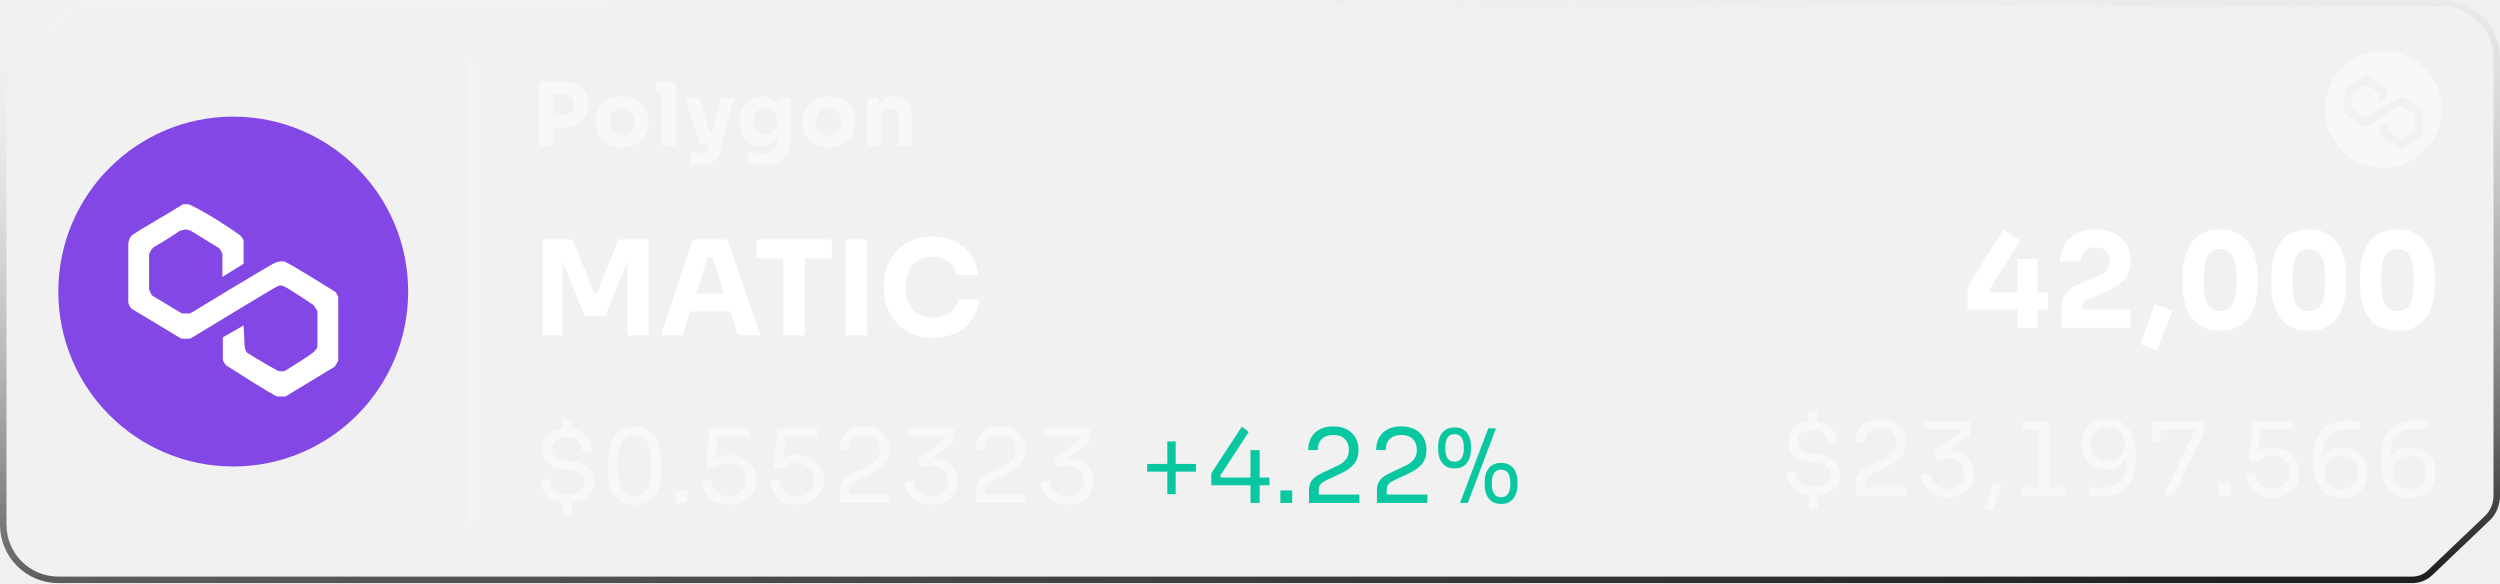
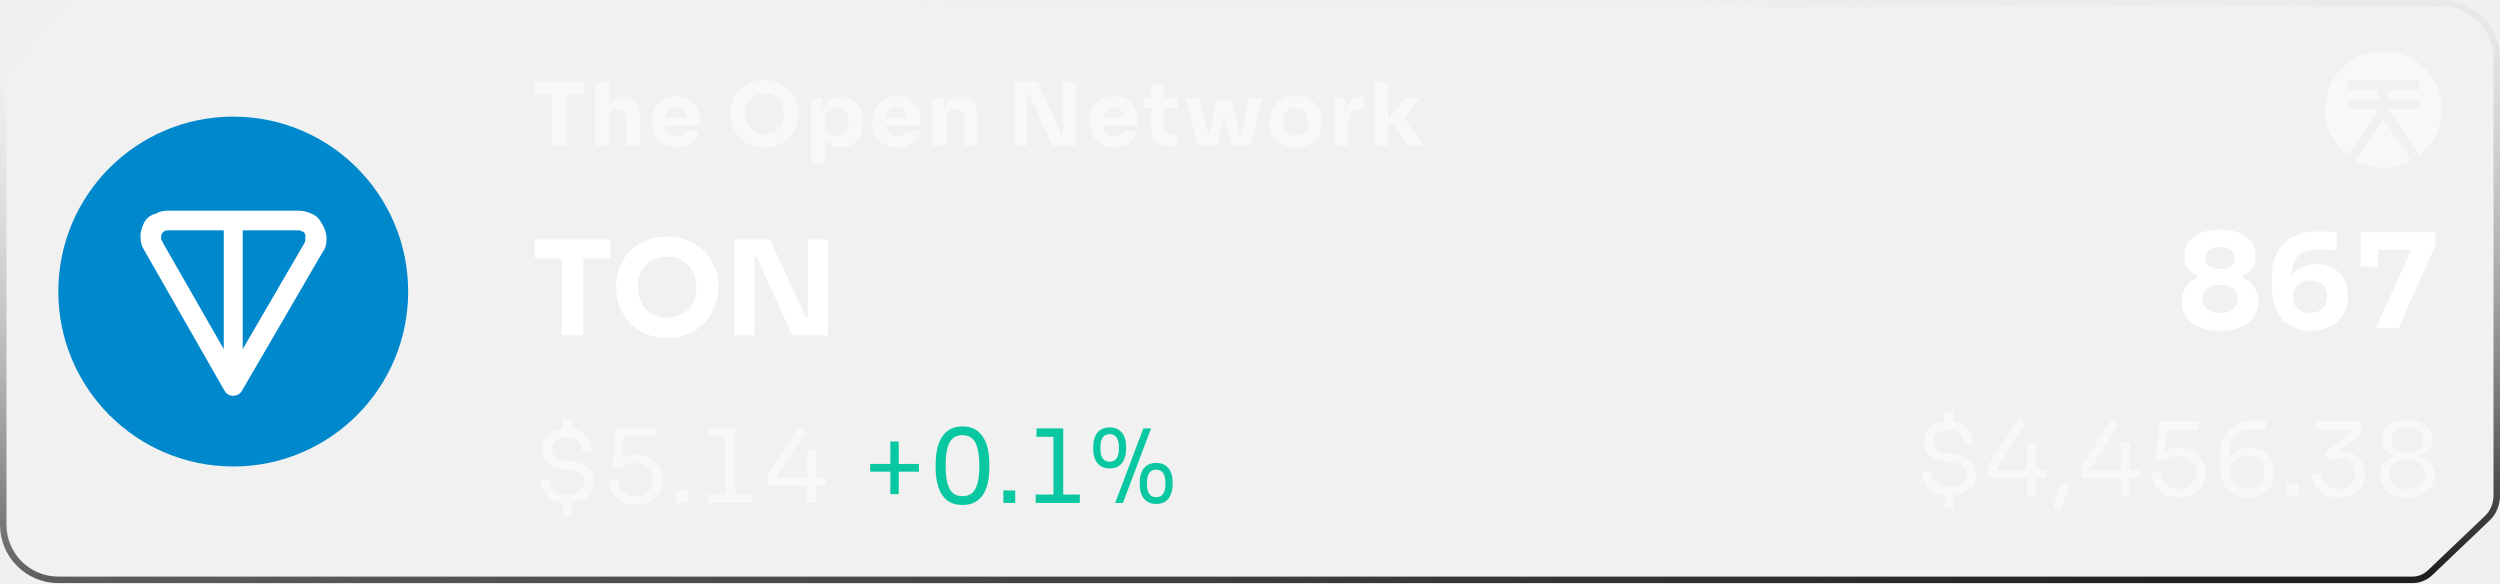
- <svg xmlns="http://www.w3.org/2000/svg" width="343" height="80" fill="none">
-   <path fill="#fff" fill-opacity=".08" stroke="url(#a)" stroke-width=".892" d="M12 .446h323A7.554 7.554 0 0 1 342.554 8v60c0 1.189-.472 2.311-1.281 3.082l-7.841 7.474a3.52 3.52 0 0 1-2.432.998H8A7.554 7.554 0 0 1 .446 72V12c0-1.189.472-2.311 1.28-3.082l7.842-7.474A3.52 3.52 0 0 1 12 .446Z" />
-   <path fill="#fff" fill-rule="evenodd" d="M335 15a8 8 0 1 1-16 0 8 8 0 0 1 16 0m-8.549-.886 1.076-.677v-1.232s-.125-.207-.175-.247c-.366-.284-1.772-1.228-2.579-1.601l-.052-.008c-.047-.007-.107-.016-.124-.016a.5.5 0 0 0-.093.01q-.031.008-.083.014c-.36.234-.822.513-1.268.783-.523.316-1.024.619-1.311.818a.77.77 0 0 0-.175.493v2.957q0 .184.175.37l2.501 1.54s.028.015.178.015.31-.016.31-.016 4.258-2.649 4.415-2.71c.155-.06.17-.055.325-.002l.008.002c.162.055 1.517.986 1.517.986l.182.307v1.787c0 .117-.053.178-.13.268l-.012.014c-.092.149-1.487 1.019-1.487 1.019a.52.52 0 0 1-.403-.001s-.951-.533-1.543-.93c-.117-.124-.126-.37-.126-.37l-.05-1.047-1.054.616v1.17s.058.185.173.294.002 0 .002 0 2.441 1.608 2.598 1.612c.102.002.176.001.26 0h.15l2.502-1.55.175-.294V15.16l-.117-.246s-2.468-1.587-2.637-1.602c-.17-.014-.235 0-.411.049-.175.049-4.358 2.655-4.358 2.655h-.417l-1.496-.917s-.058-.062-.117-.185c-.058-.123-.058-.185-.058-.185v-1.786l.117-.247.117-.123s.753-.443 1.348-.862c.023 0 .085-.015.147-.03a1 1 0 0 1 .146-.032c.023 0 .07.016.117.031.047.016.095.03.117.03l1.466.925s.152.206.154.36z" clip-rule="evenodd" opacity=".5" />
-   <path fill="#fff" d="M269.942 42.48v-3.078l4.932-7.92 2.286 1.494-4.212 6.786.252.378h7.812v2.34zM276.8 45v-9.468h2.736V45zm6.026-.018v-2.718q0-.828.288-1.458.288-.648.918-1.134.648-.504 1.692-.936l2.196-.882q.828-.342 1.188-.846.36-.522.36-1.296t-.522-1.278q-.504-.504-1.458-.504-.936 0-1.458.522t-.522 1.404h-2.844q0-1.242.54-2.232.54-1.008 1.62-1.584t2.664-.576 2.646.576q1.08.558 1.638 1.494t.558 2.07v.234q0 1.53-.882 2.556t-2.61 1.71l-2.178.9q-.558.234-.774.486-.198.234-.198.63v.936l-.666-.594h7.326v2.52zm13.1 3.096-2.214-.864 1.89-5.508 2.448.9zm8.666-2.7q-1.8 0-2.934-.828t-1.674-2.286q-.54-1.476-.54-3.402v-.828q0-2.034.576-3.492.576-1.476 1.71-2.268 1.152-.81 2.862-.81t2.844.81q1.152.792 1.728 2.268.576 1.458.576 3.492v.828q0 1.926-.54 3.402-.54 1.458-1.674 2.286t-2.934.828m0-2.7q.81 0 1.296-.396.504-.414.72-1.35.234-.936.234-2.466 0-1.62-.234-2.556t-.738-1.332q-.486-.396-1.278-.396-.774 0-1.278.396t-.738 1.332q-.234.918-.234 2.52 0 1.548.216 2.484.234.936.738 1.35t1.296.414m12.164 2.7q-1.8 0-2.934-.828t-1.674-2.286q-.54-1.476-.54-3.402v-.828q0-2.034.576-3.492.576-1.476 1.71-2.268 1.152-.81 2.862-.81t2.844.81q1.152.792 1.728 2.268.576 1.458.576 3.492v.828q0 1.926-.54 3.402-.54 1.458-1.674 2.286t-2.934.828m0-2.7q.81 0 1.296-.396.504-.414.72-1.35.234-.936.234-2.466 0-1.62-.234-2.556t-.738-1.332q-.486-.396-1.278-.396-.774 0-1.278.396t-.738 1.332q-.234.918-.234 2.52 0 1.548.216 2.484.234.936.738 1.35t1.296.414m12.164 2.7q-1.8 0-2.934-.828t-1.674-2.286q-.54-1.476-.54-3.402v-.828q0-2.034.576-3.492.576-1.476 1.71-2.268 1.152-.81 2.862-.81t2.844.81q1.152.792 1.728 2.268.576 1.458.576 3.492v.828q0 1.926-.54 3.402-.54 1.458-1.674 2.286t-2.934.828m0-2.7q.81 0 1.296-.396.504-.414.72-1.35.234-.936.234-2.466 0-1.62-.234-2.556t-.738-1.332q-.486-.396-1.278-.396-.774 0-1.278.396t-.738 1.332q-.234.918-.234 2.52 0 1.548.216 2.484.234.936.738 1.35t1.296.414" />
-   <path fill="#fff" fill-opacity=".5" d="M248.795 67.986q-1.176 0-2.002-.392-.825-.406-1.26-1.134-.434-.728-.434-1.722h1.26q0 .476.224.966.225.476.756.812.532.322 1.456.322 1.218 0 1.806-.518.588-.532.588-1.218 0-.658-.532-1.106-.517-.462-1.512-.56l-.924-.084q-1.315-.112-2.086-.798-.77-.7-.77-1.974 0-.882.42-1.498.42-.63 1.176-.952.756-.336 1.778-.336t1.764.378a2.6 2.6 0 0 1 1.162 1.064q.406.7.406 1.694h-1.26q0-.49-.21-.938a1.74 1.74 0 0 0-.672-.756q-.447-.294-1.19-.294-.657 0-1.134.224-.462.21-.714.588a1.5 1.5 0 0 0-.238.826q0 .602.406 1.05.42.448 1.274.518l.924.084q1.456.14 2.338.882.882.728.882 1.988 0 .868-.448 1.526-.447.644-1.274 1.008-.825.35-1.96.35m-.602 1.82v-2.044h1.204v2.044zm-.056-11.34v-2.044h1.204v2.044zM254.672 68v-1.68q0-.615.182-1.05.196-.434.63-.784.448-.35 1.204-.7l1.89-.882q.756-.364 1.162-.868.406-.518.406-1.316 0-.952-.574-1.498-.56-.546-1.568-.546-.993 0-1.568.546-.56.546-.56 1.526h-1.316q0-.883.364-1.624.378-.742 1.134-1.176.77-.448 1.946-.448t1.932.448q.77.434 1.148 1.148t.378 1.526v.196q0 1.106-.63 1.862-.63.743-1.778 1.274l-1.89.882q-.672.308-.91.602-.238.28-.238.77v1.288l-.364-.644h5.936V68zm12.541.252q-1.147 0-1.96-.448a3.1 3.1 0 0 1-1.232-1.19 3.2 3.2 0 0 1-.42-1.61h1.316q0 .953.616 1.512.63.56 1.68.56.7 0 1.204-.252a1.85 1.85 0 0 0 .798-.714q.294-.476.294-1.106 0-.952-.63-1.54t-1.652-.588q-.378 0-.714.098a1.9 1.9 0 0 0-.574.252l-.728-1.12 3.948-2.926-.14-.252h-5.012V57.78h6.286v1.862l-3.304 2.422-1.008.014q.197-.097.56-.168.364-.07.658-.07 1.149 0 1.96.42.813.42 1.232 1.12.435.7.434 1.526v.196q0 .812-.42 1.54-.42.714-1.232 1.162-.798.448-1.96.448m6.115 1.946-1.078-.406 1.302-3.612 1.106.42zm6.45-2.198v-9.548l.616.476h-2.94V57.78h3.668V68zm-2.436 0v-1.148h6.048V68zm11.799-10.5q1.107 0 1.848.392.756.392 1.19 1.092.448.686.63 1.582.196.895.196 1.89v.686q0 2.338-1.218 3.64-1.218 1.288-3.444 1.288-.531 0-.924-.028a15 15 0 0 1-.812-.084V66.81q.449.055.84.084.406.028.952.028 1.26 0 2.002-.462.743-.476 1.05-1.358.322-.896.322-2.156V61.07h.336q-.013 1.035-.406 1.778a2.65 2.65 0 0 1-1.078 1.12q-.699.392-1.638.392-1.148 0-1.904-.434a2.85 2.85 0 0 1-1.134-1.218q-.378-.77-.378-1.75 0-.994.406-1.778a2.97 2.97 0 0 1 1.19-1.232q.798-.448 1.974-.448m0 1.176q-.714 0-1.232.308-.504.307-.784.826a2.5 2.5 0 0 0-.266 1.148q0 .7.238 1.218.239.504.728.784.505.28 1.288.28.687 0 1.232-.266a2.1 2.1 0 0 0 .854-.784q.322-.518.322-1.232 0-.645-.238-1.162a1.75 1.75 0 0 0-.77-.812q-.517-.308-1.372-.308M296.824 68l4.326-8.946-.07-.126h-5.768V57.78h7.056v1.61L298.224 68zm-1.512-7.364V57.78h1.12v2.856zM304.395 68v-1.708h1.624V68zm7.374.252q-1.176 0-2.002-.476a3.4 3.4 0 0 1-1.26-1.274 3.5 3.5 0 0 1-.42-1.666h1.288q0 .645.294 1.162.309.504.84.798.546.28 1.26.28t1.246-.294a2.1 2.1 0 0 0 .84-.798q.308-.504.308-1.148 0-.645-.308-1.162a2.17 2.17 0 0 0-.84-.826q-.531-.308-1.246-.308-.517 0-1.078.182-.546.168-.868.49h-1.246l.518-5.432h5.46v1.148h-4.676l.336-.462-.392 3.962-.364-.126q.252-.28.602-.476a2.9 2.9 0 0 1 .798-.294q.448-.112.966-.112 1.162 0 1.974.49.813.476 1.232 1.246.42.756.42 1.582v.196q0 .826-.434 1.596-.42.757-1.246 1.246-.825.476-2.002.476m9.503.028q-1.106 0-1.862-.392a3.16 3.16 0 0 1-1.19-1.078 5.1 5.1 0 0 1-.63-1.596 9.5 9.5 0 0 1-.182-1.89v-.686q0-2.338 1.218-3.626 1.218-1.302 3.444-1.302a12.6 12.6 0 0 1 1.736.112v1.148a13.4 13.4 0 0 0-1.792-.112q-1.26 0-2.002.476-.742.462-1.064 1.358-.308.882-.308 2.142v1.876h-.336q.014-1.036.392-1.764a2.7 2.7 0 0 1 1.092-1.134q.7-.392 1.638-.392 1.148 0 1.904.448.756.434 1.134 1.204t.378 1.75q0 .994-.406 1.778a2.95 2.95 0 0 1-1.204 1.232q-.784.448-1.96.448m0-1.176q.714 0 1.218-.308.518-.307.784-.826.28-.518.28-1.148 0-.7-.238-1.204a1.7 1.7 0 0 0-.742-.798q-.49-.28-1.274-.28-.686 0-1.232.28a2.07 2.07 0 0 0-.868.784q-.308.504-.308 1.218 0 .645.238 1.162.239.517.756.826.533.294 1.386.294m9.321 1.176q-1.106 0-1.862-.392a3.16 3.16 0 0 1-1.19-1.078 5.1 5.1 0 0 1-.63-1.596 9.5 9.5 0 0 1-.182-1.89v-.686q0-2.338 1.218-3.626 1.218-1.302 3.444-1.302a12.6 12.6 0 0 1 1.736.112v1.148a13.4 13.4 0 0 0-1.792-.112q-1.26 0-2.002.476-.742.462-1.064 1.358-.308.882-.308 2.142v1.876h-.336q.014-1.036.392-1.764a2.7 2.7 0 0 1 1.092-1.134q.7-.392 1.638-.392 1.148 0 1.904.448.756.434 1.134 1.204t.378 1.75q0 .994-.406 1.778a2.95 2.95 0 0 1-1.204 1.232q-.784.448-1.96.448m0-1.176q.714 0 1.218-.308.518-.307.784-.826.28-.518.28-1.148 0-.7-.238-1.204a1.7 1.7 0 0 0-.742-.798q-.49-.28-1.274-.28-.686 0-1.232.28a2.07 2.07 0 0 0-.868.784q-.308.504-.308 1.218 0 .645.238 1.162t.756.826q.533.294 1.386.294M75.712 17.492v-1.704h1.572q.456 0 .78-.18.336-.18.516-.504a1.6 1.6 0 0 0 .18-.768q0-.456-.18-.78a1.16 1.16 0 0 0-.516-.504 1.6 1.6 0 0 0-.78-.18h-1.572v-1.704h1.476q1.116 0 1.908.372.804.372 1.224 1.056.432.684.432 1.644v.192q0 .936-.432 1.632-.42.684-1.224 1.056-.792.372-1.908.372zM73.984 20v-8.832h1.968V20zm11.378.228q-.864 0-1.536-.264a3.4 3.4 0 0 1-1.14-.744 3.2 3.2 0 0 1-.696-1.068 3.5 3.5 0 0 1-.24-1.284v-.276q0-.684.24-1.296.252-.624.72-1.092.48-.468 1.152-.732a3.9 3.9 0 0 1 1.5-.276q.852 0 1.512.276.672.264 1.14.732t.72 1.092q.252.612.252 1.296v.276q0 .672-.24 1.284-.24.6-.708 1.068-.456.468-1.128.744-.672.264-1.548.264m0-1.62q.564 0 .936-.24t.564-.672a2.2 2.2 0 0 0 .204-.96q0-.564-.204-.984a1.63 1.63 0 0 0-.588-.684q-.372-.252-.912-.252-.528 0-.912.252a1.63 1.63 0 0 0-.588.684q-.192.42-.192.984 0 .528.192.96t.576.672.924.24M90.77 20v-8.76h1.932V20zm-.78-7.344V11.24h2.712v1.416zm4.769 9.948v-1.632h1.368q.312 0 .528-.084a.7.7 0 0 0 .348-.252q.132-.18.216-.492l1.62-6.72h1.824l-1.836 7.104q-.192.768-.54 1.224a1.8 1.8 0 0 1-.912.648q-.564.204-1.44.204zm2.064-2.748v-1.5h1.392v1.5zm-.792 0-2.016-6.432h1.932l1.908 6.432zm8.443 2.76a14 14 0 0 1-1.908-.132v-1.62q.42.06.924.096.516.048.936.048.78 0 1.26-.18.492-.18.72-.552.228-.36.228-.936v-1.308l.348-.768q-.024.876-.348 1.5-.312.624-.876.96-.564.324-1.344.324-.672 0-1.224-.24-.54-.252-.924-.696a3.1 3.1 0 0 1-.588-1.032 4 4 0 0 1-.204-1.296v-.276q0-.696.216-1.296t.624-1.044.972-.684a3 3 0 0 1 1.248-.252q.792 0 1.368.348.588.348.924 1.02t.36 1.62l-.264.072v-2.868h1.524v5.796q0 1.212-.432 1.956t-1.32 1.092q-.876.348-2.22.348m.54-4.188q.444 0 .804-.192.36-.204.564-.576.216-.372.216-.9v-.348q0-.516-.228-.864a1.4 1.4 0 0 0-.576-.54 1.6 1.6 0 0 0-.768-.192q-.48 0-.852.228a1.53 1.53 0 0 0-.576.636 2.1 2.1 0 0 0-.204.96q0 .564.204.972.216.396.576.612.372.204.84.204m8.659 1.8q-.864 0-1.536-.264a3.4 3.4 0 0 1-1.14-.744 3.2 3.2 0 0 1-.696-1.068 3.5 3.5 0 0 1-.24-1.284v-.276q0-.684.24-1.296.252-.624.72-1.092.48-.468 1.152-.732a3.9 3.9 0 0 1 1.5-.276q.852 0 1.512.276.672.264 1.14.732t.72 1.092q.252.612.252 1.296v.276q0 .672-.24 1.284-.24.6-.708 1.068-.456.468-1.128.744-.672.264-1.548.264m0-1.62q.564 0 .936-.24t.564-.672a2.2 2.2 0 0 0 .204-.96q0-.564-.204-.984a1.63 1.63 0 0 0-.588-.684q-.372-.252-.912-.252-.528 0-.912.252a1.63 1.63 0 0 0-.588.684q-.192.42-.192.984 0 .528.192.96t.576.672.924.24M118.997 20v-6.576h1.524v2.82h-.108q0-1.008.252-1.68.264-.672.792-1.008t1.284-.336h.084q1.152 0 1.752.756.612.744.612 2.268V20h-1.92v-3.864q0-.528-.312-.864t-.84-.336q-.54 0-.876.348-.324.336-.324.888V20z" />
-   <path fill="#fff" d="M74.476 46V32.86h4.068l3.006 7.38h.342l2.97-7.38h4.14V46h-2.916V34.786l.414.036-3.474 8.514h-2.808l-3.492-8.514.45-.036V46zm16.23 0 4.339-13.14h4.77l4.5 13.14h-3.06l-3.636-11.106.936.378h-2.322l.972-.378L93.659 46zm3.295-3.258.9-2.448h5.148l.918 2.448zM107.46 46V35.074h2.952V46zm-3.69-10.566V32.86h10.35v2.574zM116.014 46V32.86h2.952V46zm11.971.342q-1.782 0-3.06-.612-1.278-.63-2.088-1.638a7.3 7.3 0 0 1-1.206-2.196 7.6 7.6 0 0 1-.378-2.304v-.396q0-1.224.396-2.412a6.6 6.6 0 0 1 1.206-2.178 6 6 0 0 1 2.07-1.548q1.26-.594 2.97-.594 1.782 0 3.15.666t2.178 1.854q.828 1.17.972 2.754h-2.97a2.8 2.8 0 0 0-.576-1.35q-.45-.558-1.17-.864a3.9 3.9 0 0 0-1.584-.306q-.882 0-1.566.306t-1.152.864q-.45.558-.702 1.332a5.7 5.7 0 0 0-.234 1.692q0 .918.234 1.692.252.756.72 1.332.486.558 1.188.864.702.288 1.602.288 1.368 0 2.304-.666.954-.666 1.152-1.836h2.952a5.85 5.85 0 0 1-.972 2.646q-.792 1.188-2.178 1.908-1.368.702-3.258.702" />
-   <path fill="#fff" fill-opacity=".5" d="M77.872 68.986q-1.176 0-2.002-.392-.825-.406-1.26-1.134-.434-.728-.434-1.722h1.26q0 .476.224.966.224.476.756.812.532.322 1.456.322 1.218 0 1.806-.518.588-.532.588-1.218 0-.658-.532-1.106-.518-.462-1.512-.56l-.924-.084q-1.316-.112-2.086-.798-.77-.7-.77-1.974 0-.882.42-1.498.42-.63 1.176-.952.756-.336 1.778-.336t1.764.378q.756.364 1.162 1.064t.406 1.694h-1.26q0-.49-.21-.938a1.74 1.74 0 0 0-.672-.756q-.448-.294-1.19-.294-.659 0-1.134.224-.462.21-.714.588a1.48 1.48 0 0 0-.238.826q0 .602.406 1.05.42.448 1.274.518l.924.084q1.456.14 2.338.882.882.728.882 1.988 0 .868-.448 1.526-.448.644-1.274 1.008-.825.35-1.96.35m-.602 1.82v-2.044h1.204v2.044zm-.056-11.34v-2.044h1.204v2.044zm9.839 9.814q-1.302 0-2.114-.644-.812-.645-1.19-1.778-.378-1.148-.378-2.632v-.644q0-1.554.406-2.688.406-1.148 1.218-1.764.826-.63 2.058-.63 1.246 0 2.058.63.811.616 1.218 1.764.405 1.134.406 2.688v.644q0 1.485-.378 2.632-.378 1.134-1.19 1.778t-2.114.644m0-1.204q.812 0 1.316-.434.518-.448.756-1.372t.238-2.352q0-1.498-.252-2.422-.238-.938-.756-1.358-.504-.435-1.302-.434-.797 0-1.316.434-.504.42-.756 1.344-.238.924-.238 2.408 0 1.442.238 2.38.238.924.742 1.372.518.434 1.33.434m5.61.924v-1.708h1.625V69zm7.375.252q-1.176 0-2.002-.476a3.37 3.37 0 0 1-1.26-1.274 3.5 3.5 0 0 1-.42-1.666h1.288q0 .645.294 1.162.307.504.84.798.546.28 1.26.28t1.246-.294a2.1 2.1 0 0 0 .84-.798 2.16 2.16 0 0 0 .308-1.148q0-.645-.308-1.162a2.17 2.17 0 0 0-.84-.826q-.532-.308-1.246-.308-.518 0-1.078.182-.546.168-.868.49h-1.246l.518-5.432h5.46v1.148h-4.676l.336-.462-.392 3.962-.364-.126a2.3 2.3 0 0 1 .602-.476q.35-.196.798-.294.448-.112.966-.112 1.163 0 1.974.49.812.476 1.232 1.246.42.756.42 1.582v.196q0 .826-.434 1.596-.42.757-1.246 1.246-.826.476-2.002.476m9.321 0q-1.176 0-2.002-.476a3.36 3.36 0 0 1-1.26-1.274 3.5 3.5 0 0 1-.42-1.666h1.288q0 .645.294 1.162.307.504.84.798.546.28 1.26.28t1.246-.294a2.1 2.1 0 0 0 .84-.798 2.16 2.16 0 0 0 .308-1.148q0-.645-.308-1.162a2.17 2.17 0 0 0-.84-.826q-.532-.308-1.246-.308-.518 0-1.078.182-.546.168-.868.49h-1.246l.518-5.432h5.46v1.148h-4.676l.336-.462-.392 3.962-.364-.126q.252-.28.602-.476t.798-.294q.449-.112.966-.112 1.163 0 1.974.49.812.476 1.232 1.246.42.756.42 1.582v.196q0 .826-.434 1.596-.42.757-1.246 1.246-.826.476-2.002.476m5.877-.252v-1.68q0-.615.182-1.05.195-.434.63-.784.448-.35 1.204-.7l1.89-.882q.756-.364 1.162-.868.405-.518.406-1.316 0-.952-.574-1.498-.56-.546-1.568-.546-.995 0-1.568.546-.56.546-.56 1.526h-1.316q0-.883.364-1.624.378-.742 1.134-1.176.77-.448 1.946-.448t1.932.448q.77.434 1.148 1.148t.378 1.526v.196q0 1.106-.63 1.862-.63.743-1.778 1.274l-1.89.882q-.672.308-.91.602-.238.28-.238.77v1.288l-.364-.644h5.936V69zm12.541.252q-1.149 0-1.96-.448a3.1 3.1 0 0 1-1.232-1.19 3.2 3.2 0 0 1-.42-1.61h1.316q0 .953.616 1.512.63.56 1.68.56.7 0 1.204-.252.517-.252.798-.714.294-.476.294-1.106 0-.952-.63-1.54t-1.652-.588q-.378 0-.714.098-.322.084-.574.252l-.728-1.12 3.948-2.926-.14-.252h-5.012V58.78h6.286v1.862l-3.304 2.422-1.008.014q.195-.097.56-.168.364-.07.658-.07 1.147 0 1.96.42t1.232 1.12q.434.7.434 1.526v.196q0 .812-.42 1.54-.42.714-1.232 1.162-.799.448-1.96.448m6.101-.252v-1.68q0-.615.182-1.05.195-.434.63-.784.447-.35 1.204-.7l1.89-.882q.756-.364 1.162-.868.406-.518.406-1.316 0-.952-.574-1.498-.56-.546-1.568-.546-.995 0-1.568.546-.56.546-.56 1.526h-1.316q0-.883.364-1.624.378-.742 1.134-1.176.77-.448 1.946-.448t1.932.448q.77.434 1.148 1.148t.378 1.526v.196q0 1.106-.63 1.862-.63.743-1.778 1.274l-1.89.882q-.673.308-.91.602-.238.28-.238.77v1.288l-.364-.644h5.936V69zm12.541.252q-1.149 0-1.96-.448a3.1 3.1 0 0 1-1.232-1.19 3.2 3.2 0 0 1-.42-1.61h1.316q0 .953.616 1.512.63.56 1.68.56.7 0 1.204-.252.517-.252.798-.714.294-.476.294-1.106 0-.952-.63-1.54t-1.652-.588q-.378 0-.714.098-.322.084-.574.252l-.728-1.12 3.948-2.926-.14-.252h-5.012V58.78h6.286v1.862l-3.304 2.422-1.008.014q.195-.097.56-.168.363-.07.658-.07 1.147 0 1.96.42t1.232 1.12q.434.7.434 1.526v.196q0 .812-.42 1.54-.42.714-1.232 1.162-.799.448-1.96.448" />
-   <path fill="#09C8A1" d="M160.158 67.796v-7.224h1.148v7.224zm-2.772-3.08v-1.064h6.692v1.064zm8.803 1.862v-1.652l4.2-6.398.938.742-3.92 5.992.126.252h6.636v1.064zM171.565 69v-7.238h1.26V69zm4.099 0v-1.708h1.624V69zm3.93 0v-1.68q0-.615.182-1.05.197-.434.63-.784.448-.35 1.204-.7l1.89-.882q.756-.364 1.162-.868.406-.518.406-1.316 0-.952-.574-1.498-.56-.546-1.568-.546-.994 0-1.568.546-.56.546-.56 1.526h-1.316q0-.883.364-1.624.378-.742 1.134-1.176.77-.448 1.946-.448t1.932.448q.77.434 1.148 1.148t.378 1.526v.196q0 1.106-.63 1.862-.63.743-1.778 1.274l-1.89.882q-.672.308-.91.602-.238.28-.238.77v1.288l-.364-.644h5.936V69zm9.321 0v-1.68q0-.615.182-1.05.197-.434.63-.784.448-.35 1.204-.7l1.89-.882q.756-.364 1.162-.868.406-.518.406-1.316 0-.952-.574-1.498-.56-.546-1.568-.546-.994 0-1.568.546-.56.546-.56 1.526h-1.316q0-.883.364-1.624.378-.742 1.134-1.176.77-.448 1.946-.448t1.932.448q.77.434 1.148 1.148t.378 1.526v.196q0 1.106-.63 1.862-.63.743-1.778 1.274l-1.89.882q-.672.308-.91.602-.238.28-.238.77v1.288l-.364-.644h5.936V69zm11.407 0 3.864-10.22h1.064L201.386 69zm-.756-4.732q-.798 0-1.302-.364a2.16 2.16 0 0 1-.728-.966 3.7 3.7 0 0 1-.224-1.302v-.364q0-.756.238-1.344.238-.602.742-.938.503-.35 1.274-.35.783 0 1.274.35.504.336.742.938.238.588.238 1.344v.364q0 .7-.238 1.302-.225.602-.714.966-.49.364-1.302.364m0-.924q.643 0 .952-.462.321-.476.322-1.414 0-.994-.322-1.442-.322-.462-.952-.462t-.952.462q-.322.449-.322 1.428 0 .938.308 1.414.321.476.966.476m6.384 5.796q-.798 0-1.302-.364a2.16 2.16 0 0 1-.728-.966 3.7 3.7 0 0 1-.224-1.302v-.364q0-.756.238-1.344.237-.602.742-.938.504-.35 1.274-.35.783 0 1.274.35.504.336.742.938.238.588.238 1.344v.364q0 .7-.238 1.302-.225.601-.714.966-.49.364-1.302.364m0-.924q.643 0 .952-.462.322-.476.322-1.414 0-.994-.322-1.442-.322-.462-.952-.462t-.952.462q-.322.449-.322 1.428 0 .938.308 1.414.321.476.966.476" />
+ <svg xmlns="http://www.w3.org/2000/svg" fill="none" viewBox="0 0 343 80">
+   <path fill="#fff" fill-opacity=".08" stroke="url(#a)" stroke-width=".892" d="M12 .446h323c4.172 0 7.554 3.382 7.554 7.554v60c0 1.189-.472 2.311-1.281 3.082l-7.841 7.474c-.679.647-1.544.998-2.432.998H8C3.828 79.554.446 76.172.446 72V12c0-1.189.472-2.311 1.28-3.082L9.568 1.444C10.247.797 11.111.446 12 .446Z" />
+   <path fill="#fff" d="M304.592 45.378c-1.056 0-1.98-.156-2.772-.468-.792-.312-1.404-.768-1.836-1.368-.432-.6-.648-1.332-.648-2.196 0-.54.09-1.026.27-1.458.18-.432.438-.798.774-1.098.336-.3.726-.534 1.17-.702v-.234c-.348-.144-.66-.336-.936-.576-.276-.252-.498-.558-.666-.918-.156-.36-.234-.78-.234-1.26 0-.816.21-1.488.63-2.016.432-.528 1.014-.924 1.746-1.188.744-.276 1.578-.414 2.502-.414.948 0 1.782.138 2.502.414.732.264 1.308.66 1.728 1.188.432.528.648 1.2.648 2.016 0 .48-.078.9-.234 1.26-.156.36-.372.666-.648.918-.276.24-.594.432-.954.576v.234c.456.168.846.402 1.17.702.336.3.594.666.774 1.098.192.42.288.906.288 1.458 0 .864-.222 1.596-.666 2.196-.432.6-1.044 1.056-1.836 1.368-.78.312-1.704.468-2.772.468Zm0-2.43c.48 0 .9-.072 1.26-.216.36-.144.642-.36.846-.648.204-.288.306-.648.306-1.08 0-.42-.102-.774-.306-1.062-.192-.288-.468-.504-.828-.648-.36-.144-.786-.216-1.278-.216-.48 0-.906.072-1.278.216-.36.144-.642.36-.846.648-.192.288-.288.642-.288 1.062 0 .432.102.792.306 1.08.204.288.486.504.846.648.36.144.78.216 1.26.216Zm0-6.048c.624 0 1.116-.126 1.476-.378.36-.252.54-.63.54-1.134 0-.492-.18-.864-.54-1.116-.36-.252-.852-.378-1.476-.378s-1.116.126-1.476.378c-.36.252-.54.624-.54 1.116 0 .504.18.882.54 1.134.372.252.864.378 1.476.378Zm12.452 8.478c-.948 0-1.764-.162-2.448-.486-.672-.324-1.224-.774-1.656-1.35-.432-.576-.75-1.242-.954-1.998-.204-.768-.306-1.59-.306-2.466v-.774c0-2.16.546-3.792 1.638-4.896 1.104-1.104 2.706-1.656 4.806-1.656.432 0 .858.012 1.278.036.42.024.822.06 1.206.108v2.484c-.372-.048-.78-.084-1.224-.108-.444-.024-.894-.036-1.35-.036-.948 0-1.686.162-2.214.486-.528.324-.9.804-1.116 1.44-.204.624-.306 1.398-.306 2.322v1.8h-.594c.012-.876.186-1.614.522-2.214.336-.6.804-1.056 1.404-1.368.6-.312 1.284-.468 2.052-.468.912 0 1.692.186 2.34.558.648.36 1.146.87 1.494 1.53.348.66.522 1.44.522 2.34 0 .948-.216 1.776-.648 2.484-.42.708-1.014 1.26-1.782 1.656-.756.384-1.644.576-2.664.576Zm-.09-2.448c.492 0 .912-.096 1.26-.288.348-.192.612-.456.792-.792.192-.336.288-.72.288-1.152 0-.456-.09-.846-.27-1.17-.18-.336-.444-.594-.792-.774-.336-.192-.75-.288-1.242-.288-.42 0-.816.084-1.188.252-.372.168-.672.42-.9.756-.216.324-.324.732-.324 1.224 0 .42.084.804.252 1.152.18.336.444.6.792.792.36.192.804.288 1.332.288Zm8.996 2.07 4.788-10.458-.198-.27h-6.642v-2.412h10.206v1.872l-5.022 11.268h-3.132Zm-2.052-8.442v-4.698h2.376v4.698h-2.376Z" />
+   <path fill="#fff" fill-opacity=".5" d="M267.437 67.986c-.784 0-1.451-.131-2.002-.392-.55-.271-.97-.649-1.26-1.134-.289-.485-.434-1.059-.434-1.722h1.26c0 .317.075.639.224.966.15.317.402.588.756.812.355.215.84.322 1.456.322.812 0 1.414-.173 1.806-.518.392-.355.588-.761.588-1.218 0-.439-.177-.807-.532-1.106-.345-.308-.849-.495-1.512-.56l-.924-.084c-.877-.075-1.572-.341-2.086-.798-.513-.467-.77-1.125-.77-1.974 0-.588.14-1.087.42-1.498.28-.42.672-.737 1.176-.952.504-.224 1.097-.336 1.778-.336.682 0 1.27.126 1.764.378.504.243.892.597 1.162 1.064.271.467.406 1.031.406 1.694h-1.26c0-.327-.07-.639-.21-.938-.14-.308-.364-.56-.672-.756-.298-.196-.695-.294-1.19-.294-.438 0-.816.075-1.134.224-.308.14-.546.336-.714.588-.158.243-.238.518-.238.826 0 .401.136.751.406 1.05.28.299.705.471 1.274.518l.924.084c.971.093 1.75.387 2.338.882.588.485.882 1.148.882 1.988 0 .579-.149 1.087-.448 1.526-.298.429-.723.765-1.274 1.008-.55.233-1.204.35-1.96.35Zm-.602 1.82v-2.044h1.204v2.044h-1.204Zm-.056-11.34v-2.044h1.204v2.044h-1.204Zm5.975 7.112v-1.652l4.2-6.398.938.742-3.92 5.992.126.252h6.636v1.064h-7.98Zm5.376 2.422v-7.238h1.26v7.238h-1.26Zm4.519 2.198-1.078-.406 1.302-3.612 1.106.42-1.33 3.598Zm2.95-4.62v-1.652l4.2-6.398.938.742-3.92 5.992.126.252h6.636v1.064h-7.98Zm5.376 2.422v-7.238h1.26v7.238h-1.26Zm7.949.252c-.784 0-1.451-.159-2.002-.476-.551-.327-.971-.751-1.26-1.274-.28-.523-.42-1.078-.42-1.666h1.288c0 .429.098.817.294 1.162.205.336.485.602.84.798.364.187.784.28 1.26.28s.891-.098 1.246-.294c.364-.196.644-.462.84-.798.205-.336.308-.719.308-1.148 0-.429-.103-.817-.308-1.162-.196-.345-.476-.621-.84-.826-.355-.205-.77-.308-1.246-.308-.345 0-.705.061-1.078.182-.364.112-.653.275-.868.49h-1.246l.518-5.432h5.46v1.148h-4.676l.336-.462-.392 3.962-.364-.126c.168-.187.369-.345.602-.476.233-.131.499-.229.798-.294.299-.075.621-.112.966-.112.775 0 1.433.163 1.974.49.541.317.952.733 1.232 1.246.28.504.42 1.031.42 1.582v.196c0 .551-.145 1.083-.434 1.596-.28.504-.695.919-1.246 1.246-.551.317-1.218.476-2.002.476Zm9.503.028c-.737 0-1.358-.131-1.862-.392-.495-.261-.891-.621-1.19-1.078-.289-.467-.499-.999-.63-1.596-.121-.597-.182-1.227-.182-1.89v-.686c0-1.559.406-2.767 1.218-3.626.812-.868 1.96-1.302 3.444-1.302.355 0 .658.009.91.028.261.019.537.047.826.084v1.148c-.299-.037-.583-.065-.854-.084-.261-.019-.574-.028-.938-.028-.84 0-1.507.159-2.002.476-.495.308-.849.761-1.064 1.358-.205.588-.308 1.302-.308 2.142v1.876h-.336c.009-.691.14-1.279.392-1.764.261-.495.625-.873 1.092-1.134.467-.261 1.013-.392 1.638-.392.765 0 1.4.149 1.904.448.504.289.882.691 1.134 1.204.252.513.378 1.097.378 1.75 0 .663-.135 1.255-.406 1.778-.271.523-.672.933-1.204 1.232-.523.299-1.176.448-1.96.448Zm0-1.176c.476 0 .882-.103 1.218-.308.345-.205.607-.481.784-.826.187-.345.28-.728.28-1.148 0-.467-.079-.868-.238-1.204-.159-.345-.406-.611-.742-.798-.327-.187-.751-.28-1.274-.28-.457 0-.868.093-1.232.28-.364.177-.653.439-.868.784-.205.336-.308.742-.308 1.218 0 .429.079.817.238 1.162.159.345.411.621.756.826.355.196.817.294 1.386.294Zm5.289.896v-1.708h1.624v1.708h-1.624Zm7.15.252c-.765 0-1.419-.149-1.96-.448-.541-.299-.952-.695-1.232-1.19-.28-.495-.42-1.031-.42-1.61h1.316c0 .635.205 1.139.616 1.512.42.373.98.56 1.68.56.467 0 .868-.084 1.204-.252.345-.168.611-.406.798-.714.196-.317.294-.686.294-1.106 0-.635-.21-1.148-.63-1.54-.42-.392-.971-.588-1.652-.588-.252 0-.49.033-.714.098-.215.056-.406.14-.574.252l-.728-1.12 3.948-2.926-.14-.252h-5.012v-1.148h6.286v1.862l-3.304 2.422-1.008.014c.131-.065.317-.121.56-.168.243-.047.462-.07.658-.07.765 0 1.419.14 1.96.42.541.28.952.653 1.232 1.12.289.467.434.975.434 1.526v.196c0 .541-.14 1.055-.42 1.54-.28.476-.691.863-1.232 1.162-.532.299-1.185.448-1.96.448Zm9.405 0c-.737 0-1.391-.131-1.96-.392-.569-.261-1.017-.625-1.344-1.092-.317-.467-.476-1.008-.476-1.624 0-.401.079-.765.238-1.092.168-.336.392-.625.672-.868.28-.252.597-.443.952-.574v-.14c-.28-.121-.537-.285-.77-.49-.224-.205-.406-.448-.546-.728-.14-.28-.21-.597-.21-.952 0-.588.154-1.087.462-1.498.317-.411.737-.723 1.26-.938.523-.224 1.097-.336 1.722-.336.635 0 1.209.112 1.722.336.523.215.938.527 1.246.938.317.411.476.91.476 1.498 0 .355-.07.672-.21.952-.14.28-.327.523-.56.728-.224.205-.476.369-.756.49v.14c.355.131.672.322.952.574.28.243.499.532.658.868.168.327.252.691.252 1.092 0 .616-.163 1.157-.49 1.624-.317.467-.761.831-1.33 1.092-.569.261-1.223.392-1.96.392Zm0-1.148c.513 0 .952-.079 1.316-.238.373-.168.658-.401.854-.7.196-.308.294-.667.294-1.078 0-.411-.098-.765-.294-1.064-.196-.299-.476-.527-.84-.686-.364-.168-.807-.252-1.33-.252-.513 0-.957.084-1.33.252-.364.159-.644.387-.84.686-.196.299-.294.653-.294 1.064 0 .411.098.77.294 1.078.196.299.476.532.84.7.373.159.817.238 1.33.238Zm0-5.082c.635 0 1.148-.135 1.54-.406.392-.28.588-.705.588-1.274 0-.569-.196-.989-.588-1.26-.392-.271-.905-.406-1.54-.406s-1.148.135-1.54.406c-.392.271-.588.691-.588 1.26 0 .569.196.994.588 1.274.401.271.915.406 1.54.406ZM75.724 20v-7.284h1.968v7.284h-1.968Zm-2.46-7.044v-1.716h6.9v1.716h-6.9Zm8.39 7.044v-8.76h1.92v5.052h-.288c0-.664.084-1.224.252-1.68.168-.456.416-.8.744-1.032.328-.24.74-.36 1.236-.36h.084c.728 0 1.284.26 1.668.78.384.512.576 1.264.576 2.256v3.744h-1.92v-3.864c0-.36-.108-.648-.324-.864-.208-.224-.484-.336-.828-.336-.36 0-.652.116-.876.348-.216.232-.324.54-.324.924v3.792h-1.92Zm11.2.228c-.56 0-1.056-.096-1.488-.288-.424-.192-.78-.448-1.068-.768-.28-.328-.496-.692-.648-1.092-.144-.408-.216-.824-.216-1.248v-.24c0-.44.072-.86.216-1.26.152-.408.368-.772.648-1.092.28-.32.628-.572 1.044-.756.424-.192.904-.288 1.44-.288.704 0 1.296.16 1.776.48.488.312.86.724 1.116 1.236.256.504.384 1.056.384 1.656v.648h-5.82v-1.092h4.656l-.624.504c0-.392-.056-.728-.168-1.008-.112-.28-.28-.492-.504-.636-.216-.152-.488-.228-.816-.228-.336 0-.62.076-.852.228-.232.152-.408.376-.528.672-.12.288-.18.644-.18 1.068 0 .392.056.736.168 1.032.112.288.288.512.528.672.24.16.552.24.936.24.352 0 .64-.068.864-.204.224-.136.376-.304.456-.504h1.764c-.096.44-.284.832-.564 1.176-.28.344-.632.612-1.056.804-.424.192-.912.288-1.464.288Zm12.024 0c-.792 0-1.484-.136-2.076-.408-.584-.28-1.068-.644-1.452-1.092-.384-.456-.672-.948-.864-1.476-.184-.528-.276-1.036-.276-1.524v-.264c0-.544.096-1.08.288-1.608.2-.536.496-1.02.888-1.452.392-.432.88-.776 1.464-1.032.584-.264 1.26-.396 2.028-.396s1.444.132 2.028.396c.584.256 1.072.6 1.464 1.032.392.432.688.916.888 1.452.2.528.3 1.064.3 1.608v.264c0 .488-.096.996-.288 1.524-.192.528-.48 1.02-.864 1.476-.384.448-.872.812-1.464 1.092-.584.272-1.272.408-2.064.408Zm0-1.836c.416 0 .788-.072 1.116-.216.336-.144.62-.344.852-.6.24-.256.42-.552.54-.888.12-.336.18-.696.18-1.08 0-.408-.064-.78-.192-1.116-.12-.344-.3-.64-.54-.888-.232-.256-.512-.452-.84-.588-.328-.136-.7-.204-1.116-.204-.416 0-.788.068-1.116.204-.328.136-.612.332-.852.588-.232.248-.408.544-.528.888-.12.336-.18.708-.18 1.116 0 .384.06.744.18 1.08.12.336.296.632.528.888.24.256.524.456.852.6.328.144.7.216 1.116.216Zm6.423 4.008v-8.976h1.524v2.844l-.204-.012c.032-.656.168-1.208.408-1.656.24-.456.564-.796.972-1.02.408-.232.868-.348 1.38-.348.456 0 .868.084 1.236.252.376.168.696.404.96.708.272.296.476.648.612 1.056.144.4.216.84.216 1.32v.276c0 .472-.068.916-.204 1.332-.136.408-.336.764-.6 1.068-.256.304-.572.544-.948.72-.368.168-.792.252-1.272.252-.496 0-.944-.1-1.344-.3-.392-.208-.708-.52-.948-.936-.24-.424-.372-.96-.396-1.608l.528.72v4.308h-1.92Zm3.54-3.792c.328 0 .612-.08.852-.24.248-.16.44-.384.576-.672.136-.288.204-.62.204-.996s-.068-.704-.204-.984c-.136-.28-.324-.496-.564-.648-.24-.16-.528-.24-.864-.24-.288 0-.56.068-.816.204-.256.136-.464.332-.624.588-.152.248-.228.552-.228.912v.444c0 .344.08.64.24.888.168.24.38.424.636.552.256.128.52.192.792.192Zm8.27 1.62c-.56 0-1.056-.096-1.488-.288-.424-.192-.78-.448-1.068-.768-.28-.328-.496-.692-.648-1.092-.144-.408-.216-.824-.216-1.248v-.24c0-.44.072-.86.216-1.26.152-.408.368-.772.648-1.092.28-.32.628-.572 1.044-.756.424-.192.904-.288 1.44-.288.704 0 1.296.16 1.776.48.488.312.86.724 1.116 1.236.256.504.384 1.056.384 1.656v.648h-5.82v-1.092h4.656l-.624.504c0-.392-.056-.728-.168-1.008-.112-.28-.28-.492-.504-.636-.216-.152-.488-.228-.816-.228-.336 0-.62.076-.852.228-.232.152-.408.376-.528.672-.12.288-.18.644-.18 1.068 0 .392.056.736.168 1.032.112.288.288.512.528.672.24.16.552.24.936.24.352 0 .64-.068.864-.204.224-.136.376-.304.456-.504h1.764c-.096.44-.284.832-.564 1.176-.28.344-.632.612-1.056.804-.424.192-.912.288-1.464.288Zm4.836-.228v-6.576h1.524v2.82h-.108c0-.672.084-1.232.252-1.68.176-.448.44-.784.792-1.008.352-.224.78-.336 1.284-.336h.084c.768 0 1.352.252 1.752.756.408.496.612 1.252.612 2.268v3.756h-1.92v-3.864c0-.352-.104-.64-.312-.864-.208-.224-.488-.336-.84-.336-.36 0-.652.116-.876.348-.216.224-.324.52-.324.888v3.828h-1.92Zm11.176 0v-8.76h3.228l3.3 7.164h.408l-.24.216v-7.38h1.848v8.76h-3.252l-3.3-7.164h-.408l.24-.216v7.38h-1.824Zm13.775.228c-.56 0-1.056-.096-1.488-.288-.424-.192-.78-.448-1.068-.768-.28-.328-.496-.692-.648-1.092-.144-.408-.216-.824-.216-1.248v-.24c0-.44.072-.86.216-1.26.152-.408.368-.772.648-1.092.28-.32.628-.572 1.044-.756.424-.192.904-.288 1.44-.288.704 0 1.296.16 1.776.48.488.312.86.724 1.116 1.236.256.504.384 1.056.384 1.656v.648h-5.82v-1.092h4.656l-.624.504c0-.392-.056-.728-.168-1.008-.112-.28-.28-.492-.504-.636-.216-.152-.488-.228-.816-.228-.336 0-.62.076-.852.228-.232.152-.408.376-.528.672-.12.288-.18.644-.18 1.068 0 .392.056.736.168 1.032.112.288.288.512.528.672.24.16.552.24.936.24.352 0 .64-.068.864-.204.224-.136.376-.304.456-.504h1.764c-.096.44-.284.832-.564 1.176-.28.344-.632.612-1.056.804-.424.192-.912.288-1.464.288Zm7.825-.144c-.664 0-1.2-.08-1.608-.24-.408-.168-.708-.444-.9-.828-.184-.392-.276-.92-.276-1.584v-5.784h1.788v5.856c0 .312.08.552.24.72.168.16.404.24.708.24h.972v1.62h-.924Zm-3.78-5.256v-1.404h4.704v1.404h-4.704Zm8.767 5.172 1.2-6.36h2.1l1.392 6.36h-1.488l-1.428-6.312h.852l-1.284 6.312h-1.344Zm-.456 0-.012-1.596h1.32l.012 1.596h-1.32Zm-.864 0-1.764-6.576h1.884l1.644 6.576h-1.764Zm5.016 0 .012-1.596h1.32v1.596h-1.332Zm.54 0 1.464-6.576h1.764l-1.584 6.576h-1.644Zm7.826.228c-.576 0-1.088-.088-1.536-.264-.448-.184-.828-.432-1.14-.744-.304-.312-.536-.668-.696-1.068-.16-.408-.24-.836-.24-1.284v-.276c0-.456.08-.888.24-1.296.168-.416.408-.78.72-1.092.32-.312.704-.556 1.152-.732.448-.184.948-.276 1.5-.276.568 0 1.072.092 1.512.276.448.176.828.42 1.14.732.312.312.552.676.72 1.092.168.408.252.84.252 1.296v.276c0 .448-.08.876-.24 1.284-.16.4-.396.756-.708 1.068-.304.312-.68.56-1.128.744-.448.176-.964.264-1.548.264Zm0-1.62c.376 0 .688-.08.936-.24.248-.16.436-.384.564-.672.136-.288.204-.608.204-.96 0-.376-.068-.704-.204-.984-.136-.288-.332-.516-.588-.684-.248-.168-.552-.252-.912-.252-.352 0-.656.084-.912.252-.256.168-.452.396-.588.684-.128.28-.192.608-.192.984 0 .352.064.672.192.96.128.288.32.512.576.672.256.16.564.24.924.24Zm5.324 1.392v-6.576h1.524v2.82h-.036c0-.928.196-1.644.588-2.148.4-.504.976-.756 1.728-.756h.252v1.656h-.48c-.528 0-.936.144-1.224.432-.288.28-.432.688-.432 1.224v3.348h-1.92Zm10.043 0-2.076-3.072h-.924l2.676-3.504h2.016l-2.52 3.264.024-.936 2.964 4.248h-2.16Zm-4.632 0v-8.76h1.92v8.76h-1.92Z" />
+   <path fill="#fff" d="M77.086 46v-10.926h2.952v10.926h-2.952Zm-3.69-10.566v-2.574h10.35v2.574h-10.35Zm18.138 10.908c-1.188 0-2.226-.204-3.114-.612-.876-.42-1.602-.966-2.178-1.638-.576-.684-1.008-1.422-1.296-2.214-.276-.792-.414-1.554-.414-2.286v-.396c0-.816.144-1.62.432-2.412.3-.804.744-1.53 1.332-2.178.588-.648 1.32-1.164 2.196-1.548.876-.396 1.89-.594 3.042-.594s2.166.198 3.042.594c.876.384 1.608.9 2.196 1.548.588.648 1.032 1.374 1.332 2.178.3.792.45 1.596.45 2.412v.396c0 .732-.144 1.494-.432 2.286-.288.792-.72 1.53-1.296 2.214-.576.672-1.308 1.218-2.196 1.638-.876.408-1.908.612-3.096.612Zm0-2.754c.624 0 1.182-.108 1.674-.324.504-.216.93-.516 1.278-.9.36-.384.63-.828.81-1.332.18-.504.27-1.044.27-1.62 0-.612-.096-1.17-.288-1.674-.18-.516-.45-.96-.81-1.332-.348-.384-.768-.678-1.26-.882-.492-.204-1.05-.306-1.674-.306-.624 0-1.182.102-1.674.306-.492.204-.918.498-1.278.882-.348.372-.612.816-.792 1.332-.18.504-.27 1.062-.27 1.674 0 .576.09 1.116.27 1.62.18.504.444.948.792 1.332.36.384.786.684 1.278.9.492.216 1.05.324 1.674.324Zm9.256 2.412v-13.14h4.842l4.95 10.746h.612l-.36.324v-11.07h2.772v13.14h-4.878l-4.95-10.746h-.612l.36-.324v11.07h-2.736Z" />
+   <path fill="#fff" fill-opacity=".5" d="M77.872 68.986c-.784 0-1.451-.131-2.002-.392-.551-.271-.971-.649-1.26-1.134-.289-.485-.434-1.059-.434-1.722h1.26c0 .317.075.639.224.966.149.317.401.588.756.812.355.215.84.322 1.456.322.812 0 1.414-.173 1.806-.518.392-.355.588-.761.588-1.218 0-.439-.177-.807-.532-1.106-.345-.308-.849-.495-1.512-.56l-.924-.084c-.877-.075-1.573-.341-2.086-.798-.513-.467-.77-1.125-.77-1.974 0-.588.14-1.087.42-1.498.28-.42.672-.737 1.176-.952.504-.224 1.097-.336 1.778-.336.681 0 1.269.126 1.764.378.504.243.891.597 1.162 1.064.271.467.406 1.031.406 1.694h-1.26c0-.327-.07-.639-.21-.938-.14-.308-.364-.56-.672-.756-.299-.196-.695-.294-1.19-.294-.439 0-.817.075-1.134.224-.308.14-.546.336-.714.588-.159.243-.238.518-.238.826 0 .401.135.751.406 1.05.28.299.705.471 1.274.518l.924.084c.971.093 1.75.387 2.338.882.588.485.882 1.148.882 1.988 0 .579-.149 1.087-.448 1.526-.299.429-.723.765-1.274 1.008-.551.233-1.204.35-1.96.35Zm-.602 1.82v-2.044h1.204v2.044h-1.204Zm-.056-11.34v-2.044h1.204v2.044h-1.204Zm9.979 9.786c-.784 0-1.451-.159-2.002-.476-.551-.327-.971-.751-1.26-1.274-.28-.523-.42-1.078-.42-1.666h1.288c0 .429.098.817.294 1.162.205.336.485.602.84.798.364.187.784.28 1.26.28s.891-.098 1.246-.294c.364-.196.644-.462.84-.798.205-.336.308-.719.308-1.148 0-.429-.103-.817-.308-1.162-.196-.345-.476-.621-.84-.826-.355-.205-.77-.308-1.246-.308-.345 0-.705.061-1.078.182-.364.112-.653.275-.868.49h-1.246l.518-5.432h5.46v1.148h-4.676l.336-.462-.392 3.962-.364-.126c.168-.187.369-.345.602-.476.233-.131.499-.229.798-.294.299-.075.621-.112.966-.112.775 0 1.433.163 1.974.49.541.317.952.733 1.232 1.246.28.504.42 1.031.42 1.582v.196c0 .551-.145 1.083-.434 1.596-.28.504-.695.919-1.246 1.246-.551.317-1.218.476-2.002.476Zm5.471-.252v-1.708h1.624v1.708h-1.624Zm6.87 0v-9.548l.616.476h-2.94v-1.148h3.668v10.22h-1.344Zm-2.436 0v-1.148h6.048v1.148h-6.048Zm8.257-2.422v-1.652l4.2-6.398.938.742-3.92 5.992.126.252h6.636v1.064h-7.98Zm5.376 2.422v-7.238h1.26v7.238h-1.26Z" />
+   <path fill="#09C8A1" d="M122.158 67.796v-7.224h1.148v7.224h-1.148Zm-2.772-3.08v-1.064h6.692v1.064h-6.692Zm12.667 4.564c-.868 0-1.572-.215-2.114-.644-.541-.429-.938-1.022-1.19-1.778-.252-.765-.378-1.643-.378-2.632v-.644c0-1.036.136-1.932.406-2.688.271-.765.677-1.353 1.218-1.764.551-.42 1.237-.63 2.058-.63.831 0 1.517.21 2.058.63.542.411.948.999 1.218 1.764.271.756.406 1.652.406 2.688v.644c0 .989-.126 1.867-.378 2.632-.252.756-.648 1.349-1.19 1.778-.541.429-1.246.644-2.114.644Zm0-1.204c.542 0 .98-.145 1.316-.434.346-.299.598-.756.756-1.372.159-.616.238-1.4.238-2.352 0-.999-.084-1.806-.252-2.422-.158-.625-.41-1.078-.756-1.358-.336-.289-.77-.434-1.302-.434s-.97.145-1.316.434c-.336.28-.588.728-.756 1.344-.158.616-.238 1.419-.238 2.408 0 .961.08 1.755.238 2.38.159.616.406 1.073.742 1.372.346.289.789.434 1.33.434Zm5.611.924v-1.708h1.624V69h-1.624Zm6.87 0v-9.548l.616.476h-2.94V58.78h3.668V69h-1.344Zm-2.436 0v-1.148h6.048V69h-6.048Zm10.903 0 3.864-10.22h1.064L154.065 69h-1.064Zm-.756-4.732c-.532 0-.966-.121-1.302-.364-.327-.243-.569-.565-.728-.966-.149-.401-.224-.835-.224-1.302v-.364c0-.504.079-.952.238-1.344.159-.401.406-.714.742-.938.336-.233.761-.35 1.274-.35.523 0 .947.117 1.274.35.336.224.583.537.742.938.159.392.238.84.238 1.344v.364c0 .467-.079.901-.238 1.302-.149.401-.387.723-.714.966-.327.243-.761.364-1.302.364Zm0-.924c.429 0 .747-.154.952-.462.215-.317.322-.789.322-1.414 0-.663-.107-1.143-.322-1.442-.215-.308-.532-.462-.952-.462-.42 0-.737.154-.952.462-.215.299-.322.775-.322 1.428 0 .625.103 1.097.308 1.414.215.317.537.476.966.476Zm6.384 5.796c-.532 0-.966-.121-1.302-.364-.327-.243-.569-.565-.728-.966-.149-.401-.224-.835-.224-1.302v-.364c0-.504.079-.952.238-1.344.159-.401.406-.714.742-.938.336-.233.761-.35 1.274-.35.523 0 .947.117 1.274.35.336.224.583.537.742.938.159.392.238.84.238 1.344v.364c0 .467-.079.901-.238 1.302-.149.401-.387.723-.714.966-.327.243-.761.364-1.302.364Zm0-.924c.429 0 .747-.154.952-.462.215-.317.322-.789.322-1.414 0-.663-.107-1.143-.322-1.442-.215-.308-.532-.462-.952-.462-.42 0-.737.154-.952.462-.215.299-.322.775-.322 1.428 0 .625.103 1.097.308 1.414.215.317.537.476.966.476Z" />
  <rect width="1" height="64" x="64" y="8" fill="#fff" fill-opacity=".16" rx=".5" />
-   <path fill="#8347E6" d="M32 64c13.255 0 24-10.745 24-24S45.255 16 32 16 8 26.745 8 40s10.745 24 24 24" />
-   <path fill="#fff" d="m33.426 36.193-2.908 1.788v-2.953c-.004-.406-.415-.95-.415-.95l-3.956-2.439c-.124 0-.51-.162-.633-.162-.124 0-.668.162-.792.162-1.606 1.107-3.64 2.277-3.64 2.277l-.316.325-.316.65v4.717s0 .162.158.488.317.487.317.487l4.038 2.422h1.127s11.292-6.881 11.767-7.01.65-.167 1.107-.128c.458.04 7.121 4.229 7.121 4.229l.317.65v8.781l-.475.776-6.755 4.092c-.432 0-.682.01-1.107 0s-7.013-4.254-7.013-4.254.303.288-.007 0-.468-.776-.468-.776v-3.09l2.849-1.626.134 2.764s.024.65.34.976c1.597 1.049 4.165 2.456 4.165 2.456.425.146.741.146 1.09.004 0 0 3.765-2.298 4.013-2.69.227-.258.385-.42.385-.746v-4.716l-.493-.813s-3.658-2.456-4.096-2.602l-.02-.006c-.42-.14-.461-.154-.879.006-.424.163-11.918 7.156-11.918 7.156s-.433.041-.838.041-.481-.041-.481-.041l-6.752-4.066q-.474-.487-.474-.976v-7.805c0-.65.316-1.139.474-1.301 1.431-.975 4.85-2.886 6.963-4.228.24-.03.316-.062.475-.062.069 0 .405.054.474.062 2.179.984 5.977 3.478 6.963 4.228.137.104.475.65.475.65z" />
+   <path fill="#fff" d="m327 16.367 3.817 5.667C329.683 22.65 328.383 23 327 23s-2.683-.35-3.817-.967L327 16.367ZM327 7c-4.417 0-8 3.583-8 8 0 2.567 1.217 4.85 3.1 6.317l4.25-6.333h-4.233v-1.317h4.233v-1.35h-4.233V11h9.783v1.317h-4.25v1.35h4.233v1.317h-4.233l4.25 6.333c1.883-1.467 3.1-3.75 3.1-6.317 0-4.417-3.583-8-8-8Z" opacity=".5" />
+   <path fill="#08C" d="M32 64c13.255 0 24-10.745 24-24S45.255 16 32 16 8 26.745 8 40s10.745 24 24 24Z" />
+   <path fill="#fff" fill-rule="evenodd" d="M23.3 28.9h17.5c.7 0 1.2.1 1.9.4.8.3 1.2.9 1.4 1.3 0 0 0 .1.1.1.3.6.6 1.2.6 2s-.1 1.3-.6 2l-11 18.9c-.2.4-.7.7-1.2.7s-.9-.2-1.2-.7L20 34.7c-.2-.4-.7-1-.7-1.9-.1-.8.1-1.4.4-2.1.3-.7.9-1.2 1.7-1.4.7-.4 1.4-.4 1.9-.4Zm7.4 2.7h-7.3c-.4 0-.7 0-.8.1-.2.1-.3.2-.4.4-.1.1-.1.3-.1.6s.1.2.3.7l8.3 14.5V31.6Zm2.6 0v16.3l8.5-14.6c.1-.2.1-.4.1-.7 0-.3 0-.4-.1-.6-.1-.2-.1-.2-.2-.2h-.1c-.2-.2-.4-.2-.8-.2h-7.4Z" clip-rule="evenodd" />
  <defs>
    <linearGradient id="a" x1="14.457" x2="19.198" y1=".929" y2="94.452" gradientUnits="userSpaceOnUse">
      <stop stop-color="#fff" stop-opacity=".1" />
      <stop offset="1" stop-opacity=".87" />
    </linearGradient>
  </defs>
</svg>
